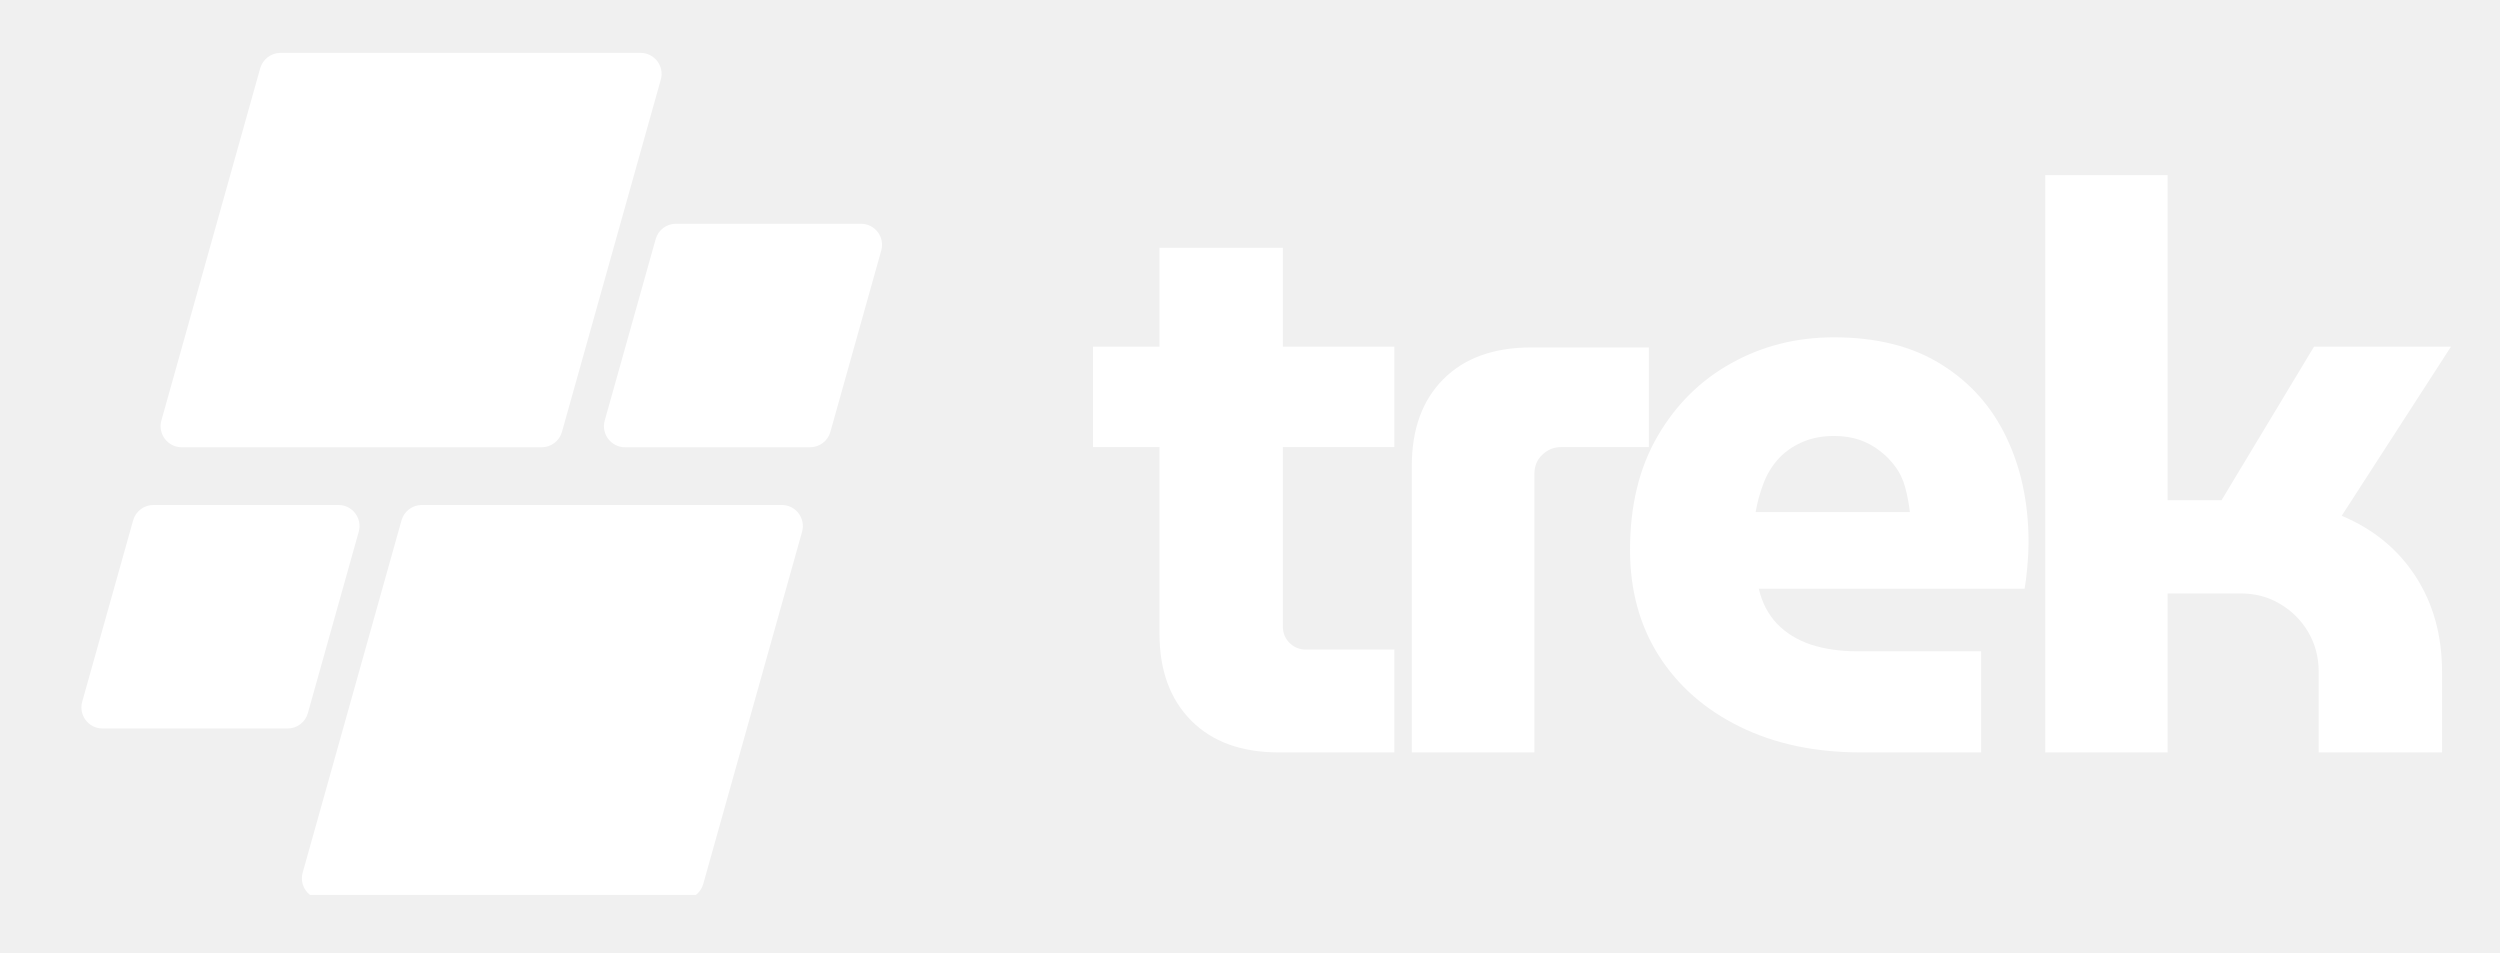
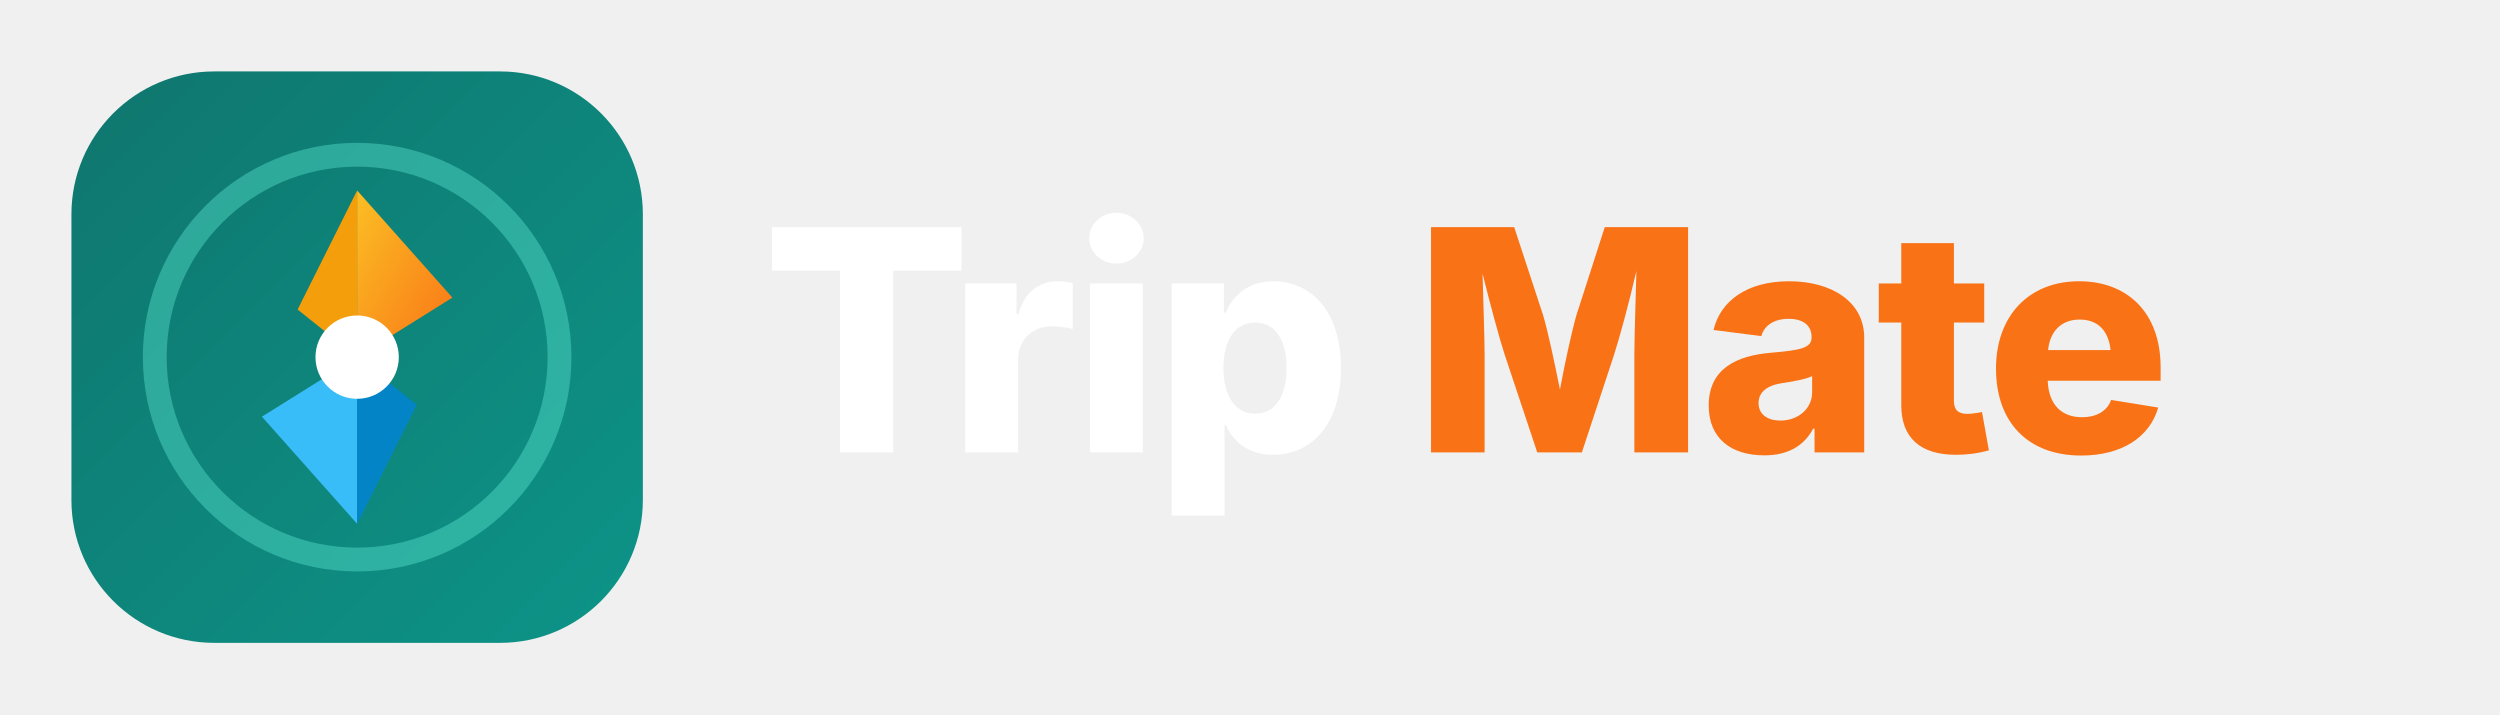
- <svg xmlns="http://www.w3.org/2000/svg" width="210" zoomAndPan="magnify" viewBox="0 0 158 60" height="80" preserveAspectRatio="xMidYMid meet" version="1.0">
+ <svg xmlns="http://www.w3.org/2000/svg" width="210" height="60" viewBox="0 0 210 60">
  <defs>
-     <g />
-     <clipPath id="6fc2d66244">
-       <path d="M 68 0.016 L 156 0.016 L 156 59.984 L 68 59.984 Z M 68 0.016 " clip-rule="nonzero" />
-     </clipPath>
-     <clipPath id="8c24476fd5">
-       <rect x="0" width="88" y="0" height="60" />
-     </clipPath>
-     <clipPath id="7dc59fcfd9">
-       <path d="M 5 3.246 L 55.926 3.246 L 55.926 56.465 L 5 56.465 Z M 5 3.246 " clip-rule="nonzero" />
-     </clipPath>
-     <clipPath id="ee56d74713">
-       <path d="M 34.234 28.172 L 11.484 28.172 C 10.602 28.172 9.961 27.328 10.199 26.48 L 16.445 4.219 C 16.609 3.645 17.133 3.246 17.73 3.246 L 40.48 3.246 C 41.363 3.246 42.004 4.09 41.762 4.938 L 35.516 27.199 C 35.355 27.773 34.832 28.172 34.234 28.172 Z M 19.457 44.973 L 22.672 33.512 C 22.91 32.664 22.273 31.82 21.391 31.82 L 9.695 31.82 C 9.098 31.82 8.574 32.219 8.414 32.793 L 5.195 44.254 C 4.957 45.105 5.598 45.945 6.48 45.945 L 18.176 45.945 C 18.773 45.945 19.297 45.551 19.457 44.973 Z M 25.375 32.793 L 19.129 55.055 C 18.891 55.902 19.531 56.746 20.41 56.746 L 43.164 56.746 C 43.762 56.746 44.285 56.348 44.445 55.773 L 50.691 33.512 C 50.93 32.664 50.293 31.82 49.41 31.82 L 26.656 31.82 C 26.062 31.82 25.535 32.219 25.375 32.793 Z M 41.438 15.02 L 38.219 26.48 C 37.98 27.328 38.621 28.172 39.504 28.172 L 51.199 28.172 C 51.793 28.172 52.32 27.773 52.48 27.199 L 55.695 15.738 C 55.934 14.887 55.297 14.047 54.414 14.047 L 42.719 14.047 C 42.121 14.047 41.598 14.441 41.438 15.02 Z M 41.438 15.02 " clip-rule="nonzero" />
-     </clipPath>
+     <linearGradient id="bgLogo" x1="0" y1="0" x2="1" y2="1">
+       <stop offset="0%" stop-color="#0f766e" />
+       <stop offset="100%" stop-color="#0d9488" />
+     </linearGradient>
+     <linearGradient id="goldNeedle" x1="0" y1="0" x2="1" y2="1">
+       <stop offset="0%" stop-color="#fbbf24" />
+       <stop offset="100%" stop-color="#f97316" />
+     </linearGradient>
  </defs>
-   <g clip-path="url(#6fc2d66244)">
-     <g transform="matrix(1, 0, 0, 1, 68, -0.000000000000011803)">
-       <g clip-path="url(#8c24476fd5)">
-         <g fill="#ffffff" fill-opacity="1">
-           <g transform="translate(0.529693, 47.45721)">
-             <g>
-               <path d="M 12.297 0 C 9.93 0 8.082 -0.672 6.75 -2.016 C 5.414 -3.367 4.75 -5.195 4.75 -7.5 L 4.75 -31.891 L 12.547 -31.891 L 12.547 -7.953 C 12.547 -7.547 12.688 -7.203 12.969 -6.922 C 13.25 -6.641 13.594 -6.5 14 -6.5 L 19.594 -6.5 L 19.594 0 Z M 0.547 -19.297 L 0.547 -25.641 L 19.594 -25.641 L 19.594 -19.297 Z M 0.547 -19.297 " />
-             </g>
-           </g>
-         </g>
-         <g fill="#ffffff" fill-opacity="1">
-           <g transform="translate(18.5215, 47.45721)">
-             <g>
-               <path d="M 2.703 0 L 2.703 -18.094 C 2.703 -20.426 3.367 -22.258 4.703 -23.594 C 6.035 -24.926 7.883 -25.594 10.25 -25.594 L 17.688 -25.594 L 17.688 -19.297 L 12.141 -19.297 C 11.68 -19.297 11.285 -19.133 10.953 -18.812 C 10.617 -18.5 10.453 -18.094 10.453 -17.594 L 10.453 0 Z M 2.703 0 " />
-             </g>
-           </g>
-         </g>
-         <g fill="#ffffff" fill-opacity="1">
-           <g transform="translate(33.31475, 47.45721)">
-             <g>
-               <path d="M 16.297 0 C 13.398 0 10.848 -0.539 8.641 -1.625 C 6.441 -2.707 4.734 -4.207 3.516 -6.125 C 2.305 -8.039 1.703 -10.266 1.703 -12.797 C 1.703 -15.598 2.285 -18 3.453 -20 C 4.617 -22 6.176 -23.535 8.125 -24.609 C 10.07 -25.691 12.227 -26.234 14.594 -26.234 C 17.289 -26.234 19.547 -25.664 21.359 -24.531 C 23.18 -23.406 24.555 -21.867 25.484 -19.922 C 26.422 -17.973 26.891 -15.75 26.891 -13.25 C 26.891 -12.812 26.863 -12.301 26.812 -11.719 C 26.758 -11.133 26.703 -10.676 26.641 -10.344 L 9.844 -10.344 C 10.039 -9.477 10.422 -8.742 10.984 -8.141 C 11.555 -7.547 12.273 -7.102 13.141 -6.812 C 14.016 -6.531 14.984 -6.391 16.047 -6.391 L 23.891 -6.391 L 23.891 0 Z M 9.641 -15.188 L 19.391 -15.188 C 19.328 -15.727 19.227 -16.25 19.094 -16.75 C 18.957 -17.25 18.75 -17.688 18.469 -18.062 C 18.188 -18.445 17.859 -18.781 17.484 -19.062 C 17.117 -19.352 16.695 -19.582 16.219 -19.75 C 15.738 -19.914 15.195 -20 14.594 -20 C 13.832 -20 13.148 -19.863 12.547 -19.594 C 11.941 -19.32 11.441 -18.961 11.047 -18.516 C 10.648 -18.066 10.344 -17.551 10.125 -16.969 C 9.906 -16.383 9.742 -15.789 9.641 -15.188 Z M 9.641 -15.188 " />
-             </g>
-           </g>
-         </g>
-         <g fill="#ffffff" fill-opacity="1">
-           <g transform="translate(58.35337, 47.45721)">
-             <g>
-               <path d="M 2.906 0 L 2.906 -36.484 L 10.641 -36.484 L 10.641 -15.938 L 14.047 -15.938 L 19.891 -25.641 L 28.547 -25.641 L 21.641 -14.953 C 23.641 -14.117 25.195 -12.844 26.312 -11.125 C 27.426 -9.406 27.984 -7.395 27.984 -5.094 L 27.984 0 L 20.188 0 L 20.188 -5.094 C 20.188 -6.031 19.961 -6.875 19.516 -7.625 C 19.066 -8.375 18.473 -8.961 17.734 -9.391 C 17.004 -9.828 16.176 -10.047 15.25 -10.047 L 10.641 -10.047 L 10.641 0 Z M 2.906 0 " />
-             </g>
-           </g>
-         </g>
-       </g>
-     </g>
+   <g transform="translate(6, 6)">
+     <rect width="48" height="48" rx="12" fill="url(#bgLogo)" />
+     <circle cx="24" cy="24" r="17" fill="none" stroke="#5eead4" stroke-width="2" opacity="0.4" />
+     <path d="M 24 24 L 24 10 L 32 19 Z" fill="url(#goldNeedle)" />
+     <path d="M 24 24 L 24 10 L 19 20 Z" fill="#f59e0b" />
+     <path d="M 24 24 L 24 38 L 16 29 Z" fill="#38bdf8" />
+     <path d="M 24 24 L 24 38 L 29 28 Z" fill="#0284c7" />
+     <circle cx="24" cy="24" r="3.5" fill="#ffffff" />
  </g>
-   <g clip-path="url(#7dc59fcfd9)">
-     <g clip-path="url(#ee56d74713)">
-       <path fill="#ffffff" d="M 4.957 3.246 L 4.957 56.465 L 55.926 56.465 L 55.926 3.246 Z M 4.957 3.246 " fill-opacity="1" fill-rule="nonzero" />
-     </g>
-   </g>
+   <text x="64" y="38" font-family="Outfit, Inter, system-ui, sans-serif" font-size="26" font-weight="800" fill="#ffffff" letter-spacing="-0.5">
+     Trip <tspan fill="#f97316">Mate</tspan>
+   </text>
</svg>
